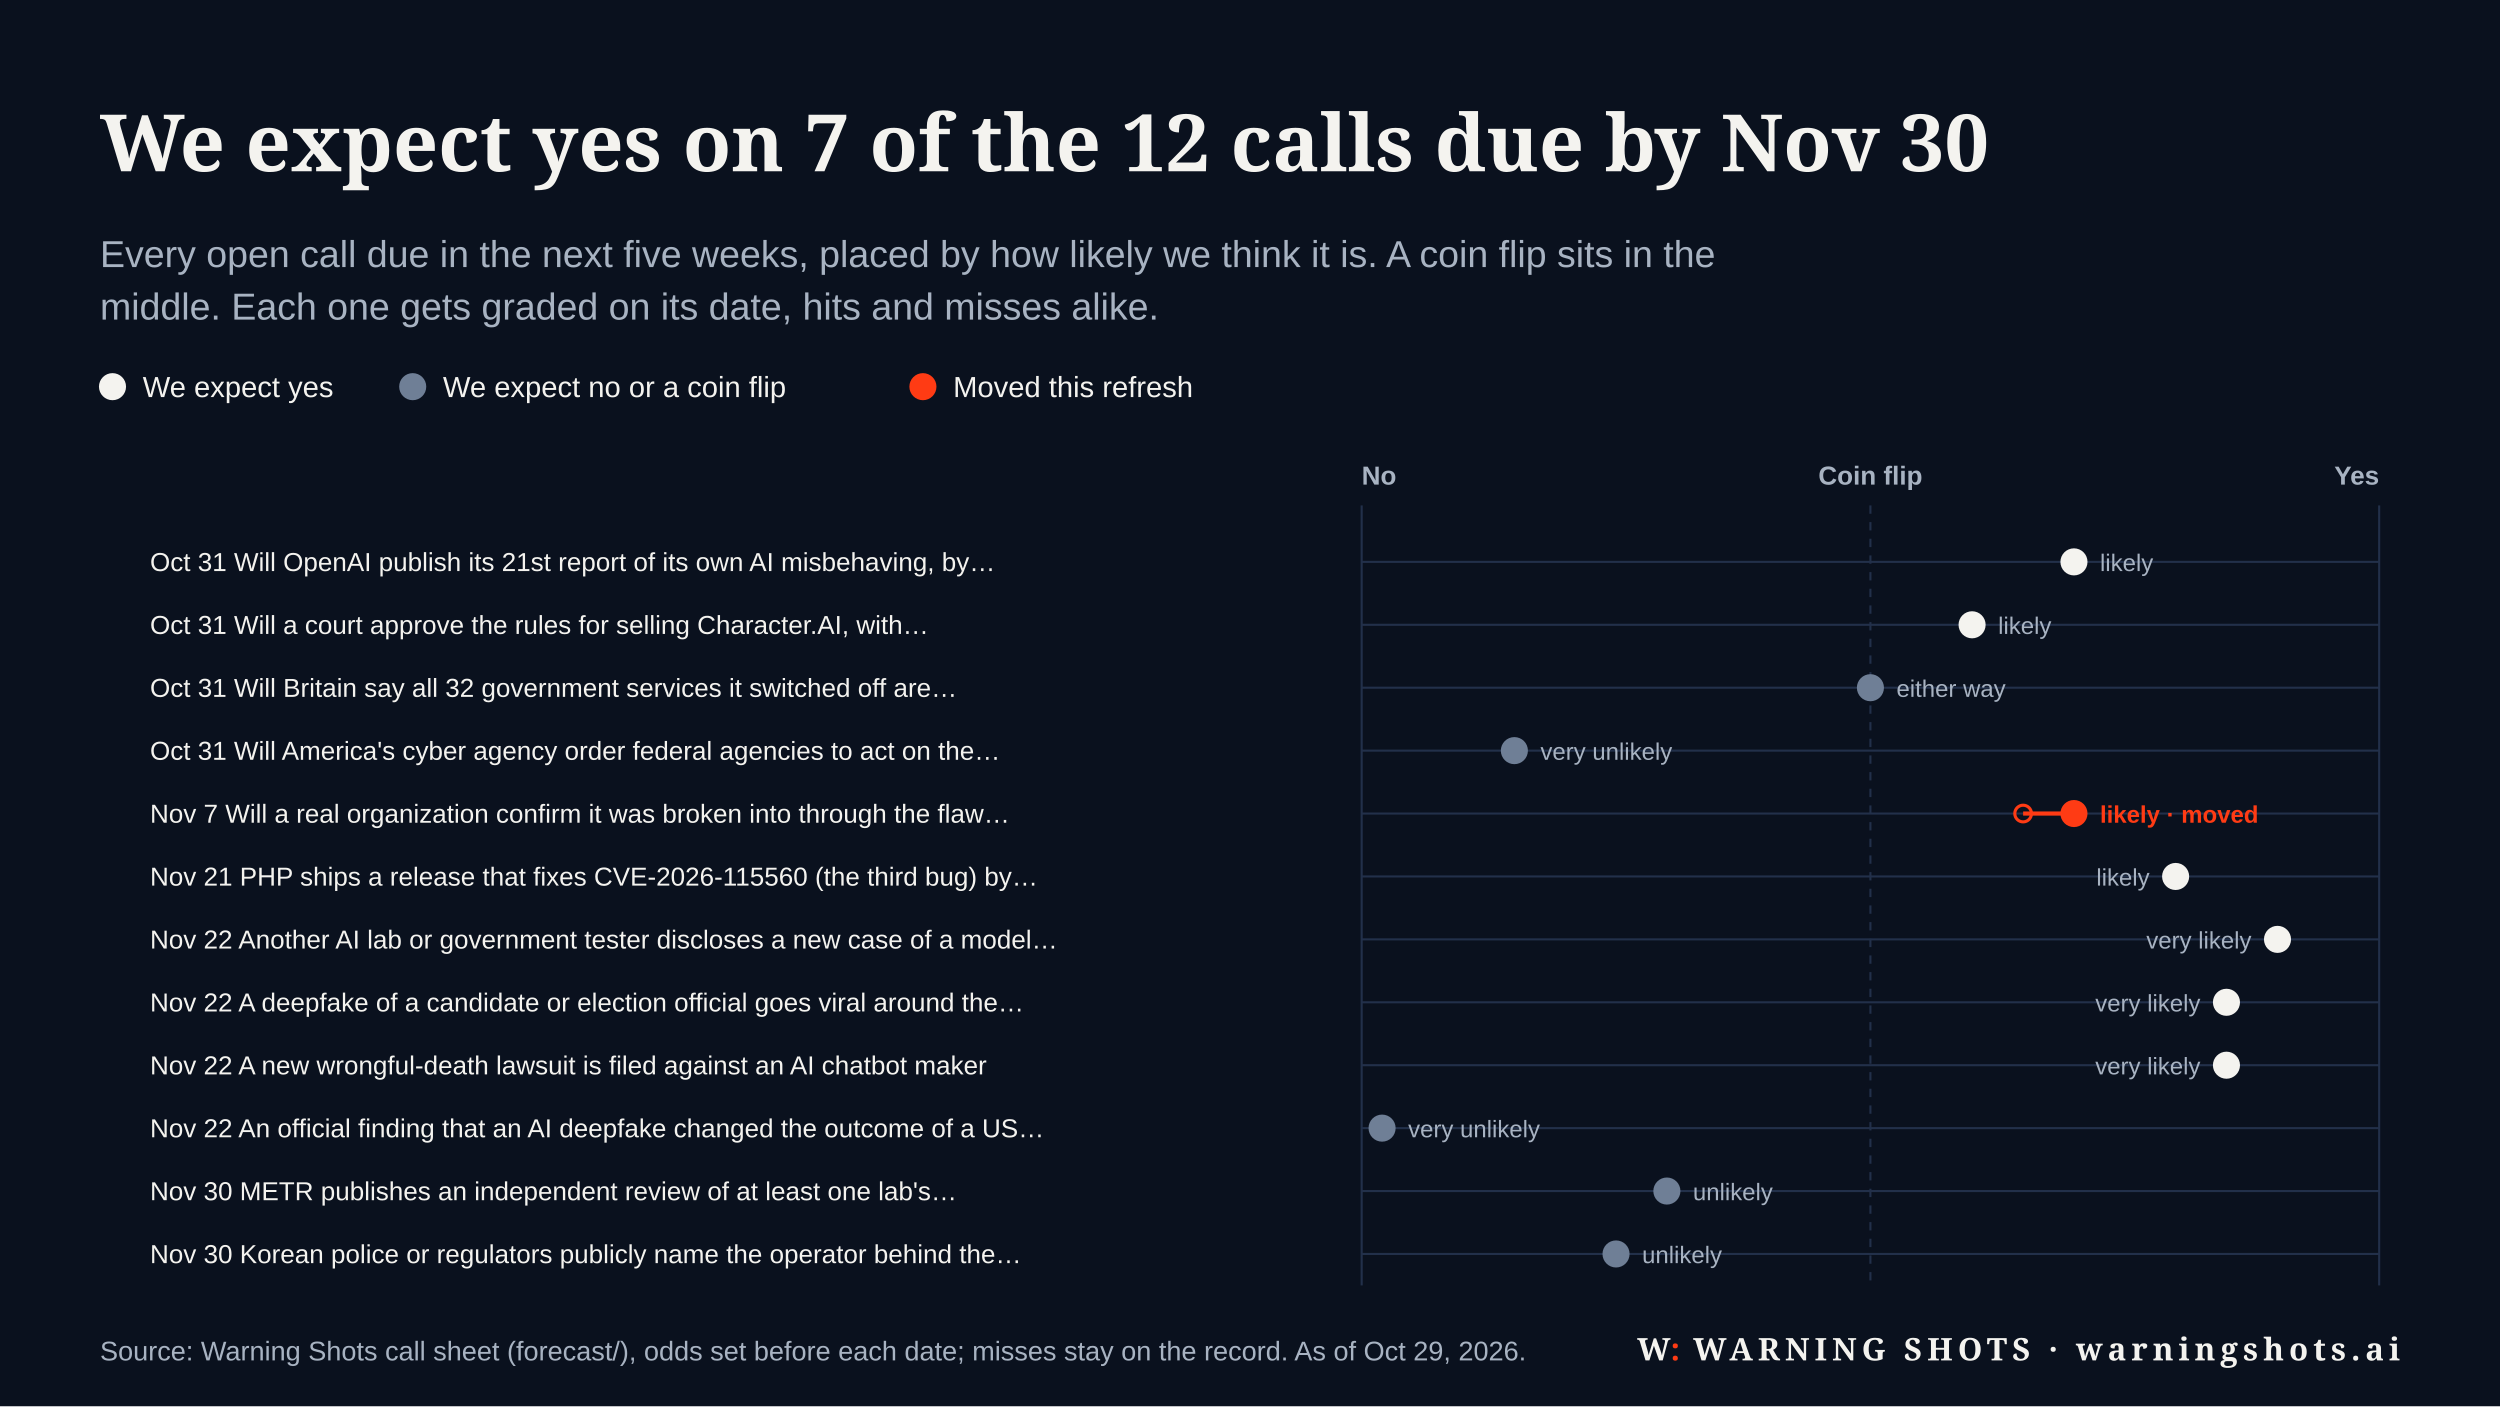
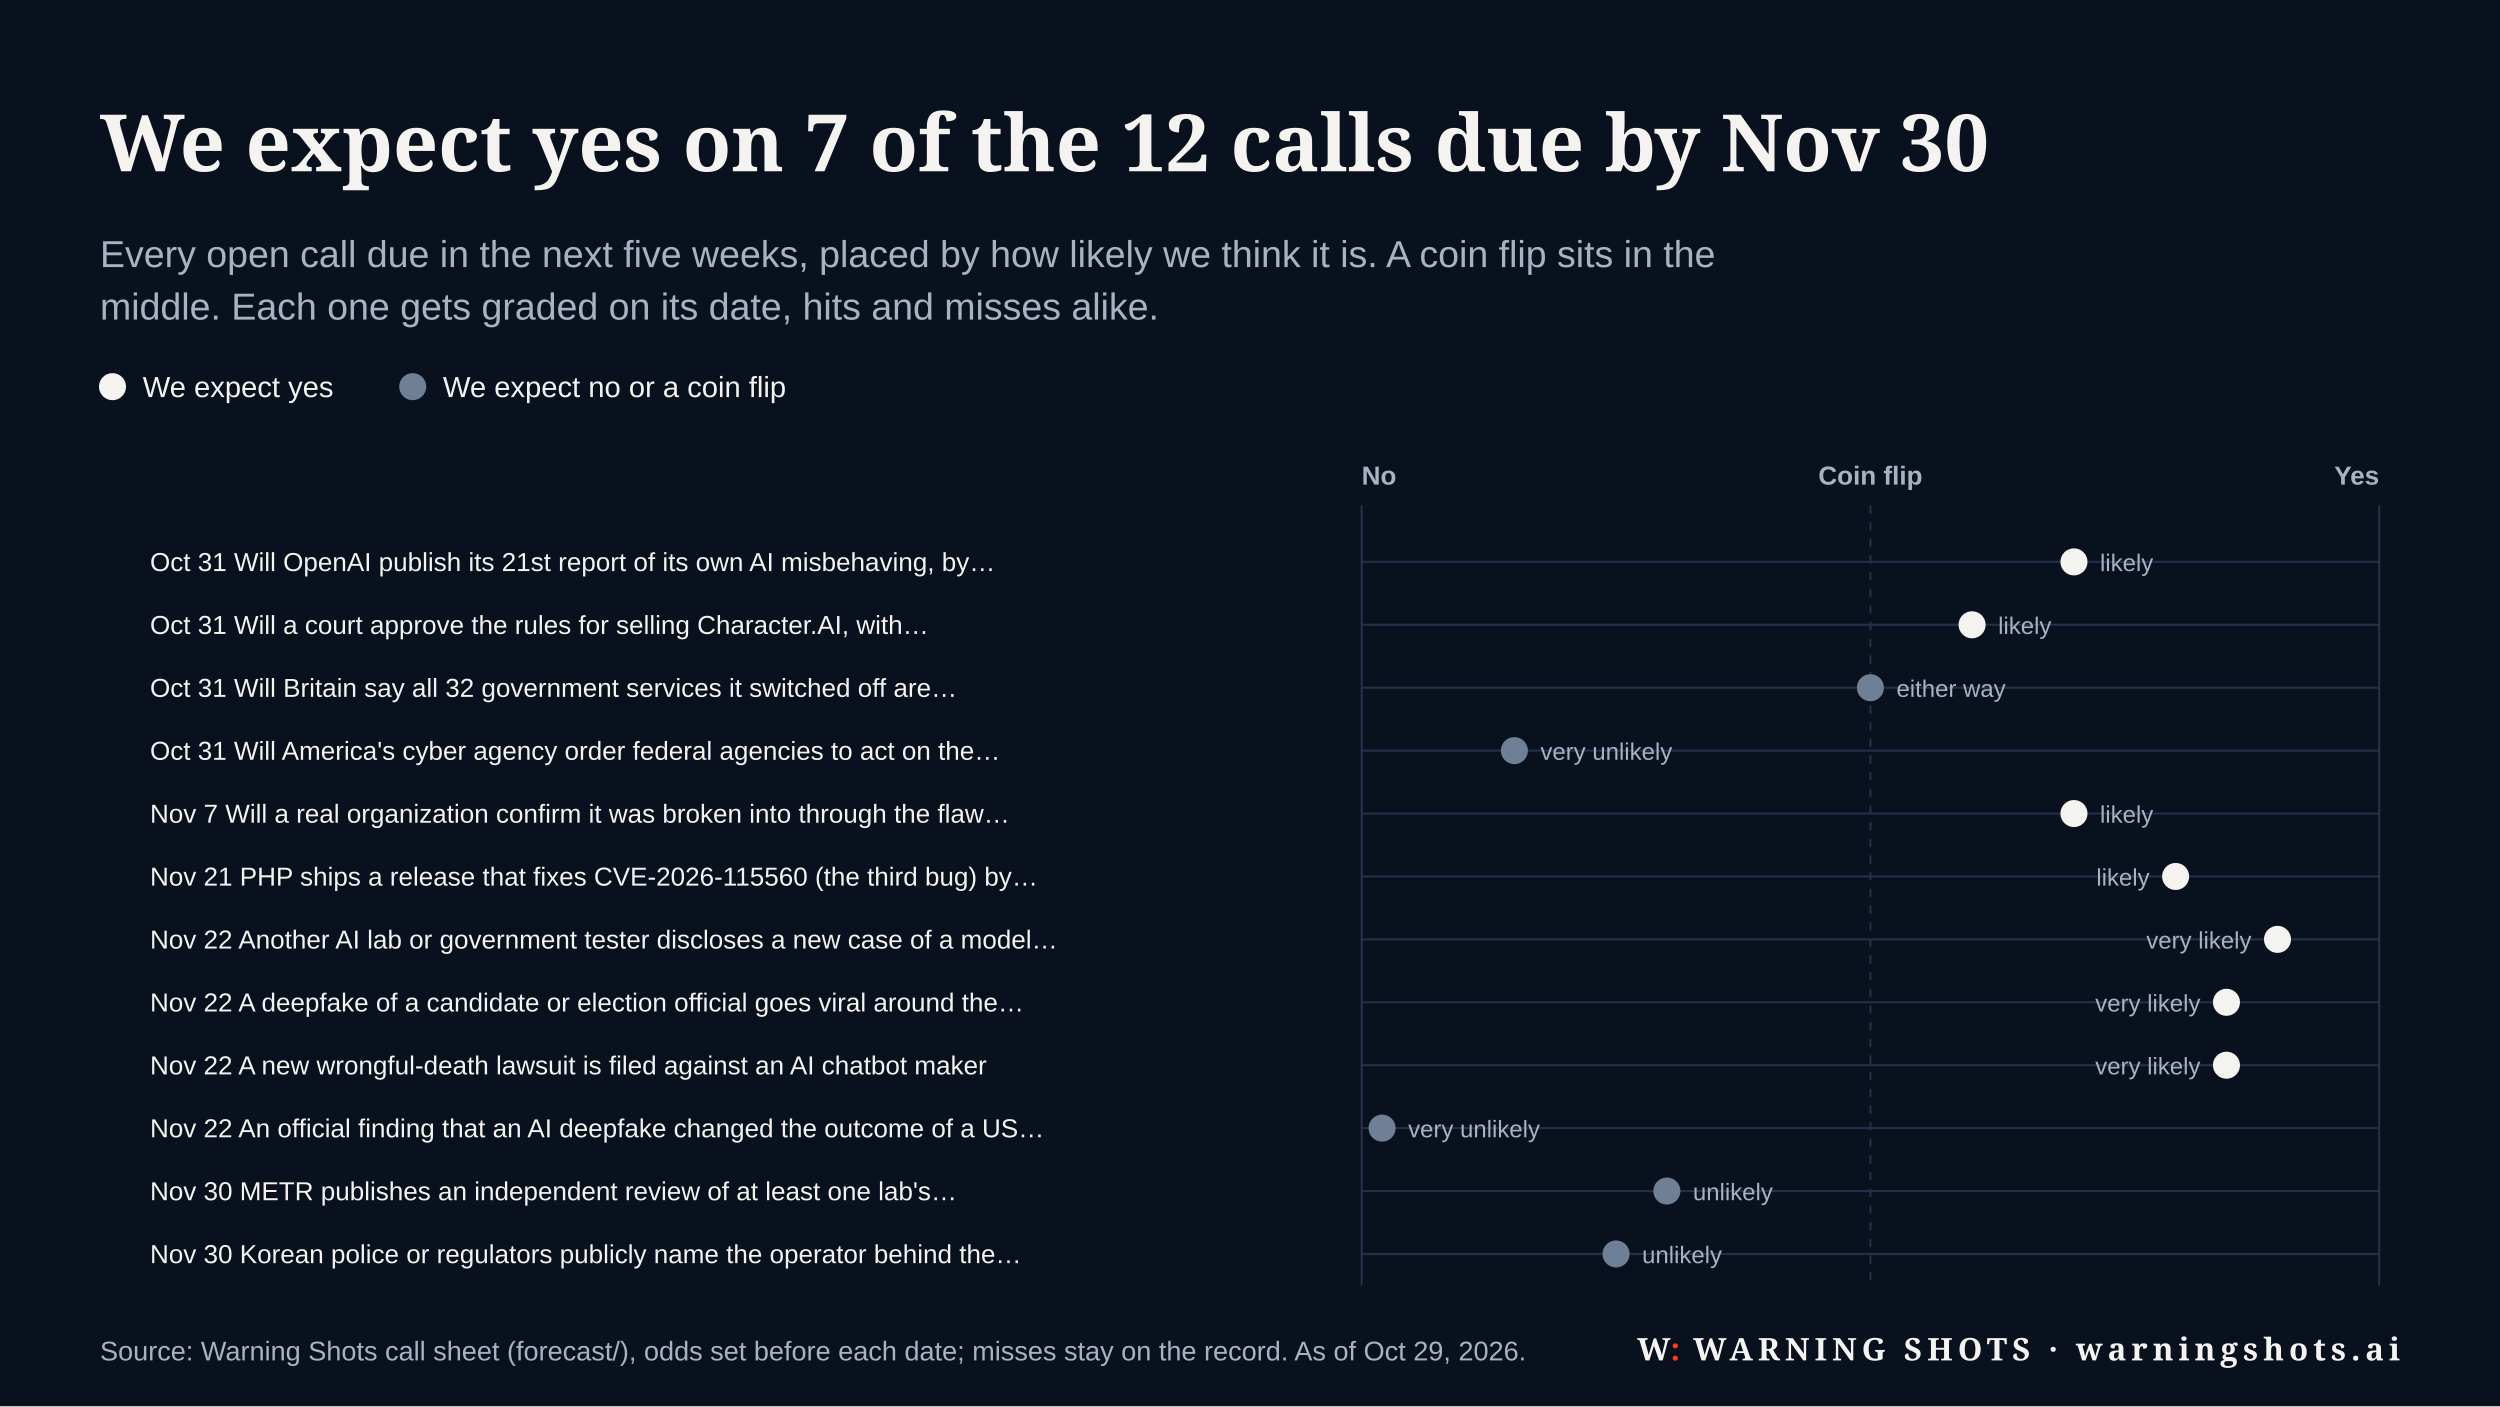
<svg xmlns="http://www.w3.org/2000/svg" viewBox="0 0 1200 675" role="img" aria-label="12 open calls due by Nov 30 placed on a no-to-yes line; 7 lean yes." class="ws-chart">
  <rect width="1200" height="675" fill="#0A111E" />
  <text x="48.0" y="82.2" fill="#F4F3EF" font-family="Playfair, 'Playfair Fallback', Georgia, serif" font-size="38" font-weight="900" text-anchor="start">We expect yes on 7 of the 12 calls due by Nov 30</text>
  <text x="48.0" y="128.2" fill="#A8B3C2" font-family="Archivo, 'Archivo Fallback', Arial, sans-serif" font-size="18" font-weight="400" text-anchor="start">Every open call due in the next five weeks, placed by how likely we think it is. A coin flip sits in the</text>
  <text x="48.0" y="153.4" fill="#A8B3C2" font-family="Archivo, 'Archivo Fallback', Arial, sans-serif" font-size="18" font-weight="400" text-anchor="start">middle. Each one gets graded on its date, hits and misses alike.</text>
  <circle cx="54" cy="185.6" r="6.5" fill="#F4F3EF" />
  <text x="68.5" y="190.6" fill="#F4F3EF" font-family="Archivo, 'Archivo Fallback', Arial, sans-serif" font-size="14" font-weight="400" text-anchor="start">We expect yes</text>
  <circle cx="198.1" cy="185.6" r="6.5" fill="#6F7F96" />
  <text x="212.6" y="190.6" fill="#F4F3EF" font-family="Archivo, 'Archivo Fallback', Arial, sans-serif" font-size="14" font-weight="400" text-anchor="start">We expect no or a coin flip</text>
-   <circle cx="443.0" cy="185.6" r="6.5" fill="#FF3B14" />
-   <text x="457.5" y="190.6" fill="#F4F3EF" font-family="Archivo, 'Archivo Fallback', Arial, sans-serif" font-size="14" font-weight="400" text-anchor="start">Moved this refresh</text>
  <line x1="653.6" x2="653.6" y1="242.6" y2="617" stroke="#22304A" stroke-dasharray="0" />
  <text x="653.6" y="232.6" fill="#A8B3C2" font-family="Archivo, 'Archivo Fallback', Arial, sans-serif" font-size="12.5" font-weight="700" text-anchor="start">No</text>
  <line x1="897.8" x2="897.8" y1="242.6" y2="617" stroke="#22304A" stroke-dasharray="4 4" />
  <text x="897.8" y="232.6" fill="#A8B3C2" font-family="Archivo, 'Archivo Fallback', Arial, sans-serif" font-size="12.5" font-weight="700" text-anchor="middle">Coin flip</text>
  <line x1="1142.0" x2="1142.0" y1="242.6" y2="617" stroke="#22304A" stroke-dasharray="0" />
  <text x="1142.0" y="232.6" fill="#A8B3C2" font-family="Archivo, 'Archivo Fallback', Arial, sans-serif" font-size="12.5" font-weight="700" text-anchor="end">Yes</text>
  <text x="72.0" y="274.1" fill="#F4F3EF" font-family="Archivo, 'Archivo Fallback', Arial, sans-serif" font-size="12.5" font-weight="400" text-anchor="start">Oct 31  Will OpenAI publish its 21st report of its own AI misbehaving, by…</text>
  <line x1="653.6" x2="1142.0" y1="269.7" y2="269.7" stroke="#22304A" />
  <a href="/forecast/openai-report-21-by-oct31/">
    <circle cx="995.5" cy="269.7" r="6.5" fill="#F4F3EF" />
  </a>
  <text x="1008.0" y="274.1" fill="#A8B3C2" font-family="Archivo, 'Archivo Fallback', Arial, sans-serif" font-size="11.5" font-weight="400" text-anchor="start">likely</text>
  <text x="72.0" y="304.3" fill="#F4F3EF" font-family="Archivo, 'Archivo Fallback', Arial, sans-serif" font-size="12.5" font-weight="400" text-anchor="start">Oct 31  Will a court approve the rules for selling Character.AI, with…</text>
  <line x1="653.6" x2="1142.0" y1="299.9" y2="299.9" stroke="#22304A" />
  <a href="/forecast/characterai-bid-procedures-by-oct31/">
    <circle cx="946.6" cy="299.9" r="6.5" fill="#F4F3EF" />
  </a>
  <text x="959.1" y="304.3" fill="#A8B3C2" font-family="Archivo, 'Archivo Fallback', Arial, sans-serif" font-size="11.5" font-weight="400" text-anchor="start">likely</text>
  <text x="72.0" y="334.5" fill="#F4F3EF" font-family="Archivo, 'Archivo Fallback', Arial, sans-serif" font-size="12.5" font-weight="400" text-anchor="start">Oct 31  Will Britain say all 32 government services it switched off are…</text>
  <line x1="653.6" x2="1142.0" y1="330.1" y2="330.1" stroke="#22304A" />
  <a href="/forecast/uk-services-restored-by-oct31/">
    <circle cx="897.8" cy="330.1" r="6.5" fill="#6F7F96" />
  </a>
  <text x="910.3" y="334.5" fill="#A8B3C2" font-family="Archivo, 'Archivo Fallback', Arial, sans-serif" font-size="11.5" font-weight="400" text-anchor="start">either way</text>
  <text x="72.0" y="364.7" fill="#F4F3EF" font-family="Archivo, 'Archivo Fallback', Arial, sans-serif" font-size="12.5" font-weight="400" text-anchor="start">Oct 31  Will America's cyber agency order federal agencies to act on the…</text>
  <line x1="653.6" x2="1142.0" y1="360.3" y2="360.3" stroke="#22304A" />
  <a href="/forecast/cisa-directive-by-oct31/">
    <circle cx="726.9" cy="360.3" r="6.5" fill="#6F7F96" />
  </a>
  <text x="739.4" y="364.7" fill="#A8B3C2" font-family="Archivo, 'Archivo Fallback', Arial, sans-serif" font-size="11.5" font-weight="400" text-anchor="start">very unlikely</text>
  <text x="72.0" y="394.9" fill="#F4F3EF" font-family="Archivo, 'Archivo Fallback', Arial, sans-serif" font-size="12.5" font-weight="400" text-anchor="start">Nov 7  Will a real organization confirm it was broken into through the flaw…</text>
  <line x1="653.6" x2="1142.0" y1="390.5" y2="390.5" stroke="#22304A" />
-   <line x1="971.1" x2="995.5" y1="390.5" y2="390.5" stroke="#FF3B14" stroke-width="2" />
-   <circle cx="971.1" cy="390.5" r="4" fill="none" stroke="#FF3B14" stroke-width="1.5" />
  <a href="/forecast/php-confirmed-breach-by-nov7/">
-     <circle cx="995.5" cy="390.5" r="6.5" fill="#FF3B14" />
+     <circle cx="995.5" cy="390.5" r="6.5" fill="#F4F3EF" />
  </a>
-   <text x="1008.0" y="394.9" fill="#FF3B14" font-family="Archivo, 'Archivo Fallback', Arial, sans-serif" font-size="11.5" font-weight="700" text-anchor="start">likely · moved</text>
+   <text x="1008.0" y="394.9" fill="#A8B3C2" font-family="Archivo, 'Archivo Fallback', Arial, sans-serif" font-size="11.5" font-weight="400" text-anchor="start">likely</text>
  <text x="72.0" y="425.1" fill="#F4F3EF" font-family="Archivo, 'Archivo Fallback', Arial, sans-serif" font-size="12.5" font-weight="400" text-anchor="start">Nov 21  PHP ships a release that fixes CVE-2026-115560 (the third bug) by…</text>
  <line x1="653.6" x2="1142.0" y1="420.7" y2="420.7" stroke="#22304A" />
  <a href="/forecast/php-115560-fix-by-nov21/">
    <circle cx="1044.3" cy="420.7" r="6.5" fill="#F4F3EF" />
  </a>
  <text x="1031.8" y="425.1" fill="#A8B3C2" font-family="Archivo, 'Archivo Fallback', Arial, sans-serif" font-size="11.5" font-weight="400" text-anchor="end">likely</text>
  <text x="72.0" y="455.3" fill="#F4F3EF" font-family="Archivo, 'Archivo Fallback', Arial, sans-serif" font-size="12.5" font-weight="400" text-anchor="start">Nov 22  Another AI lab or government tester discloses a new case of a model…</text>
  <line x1="653.6" x2="1142.0" y1="450.9" y2="450.9" stroke="#22304A" />
  <a href="/forecast/lab-disclosure/">
    <circle cx="1093.2" cy="450.9" r="6.5" fill="#F4F3EF" />
  </a>
  <text x="1080.7" y="455.3" fill="#A8B3C2" font-family="Archivo, 'Archivo Fallback', Arial, sans-serif" font-size="11.5" font-weight="400" text-anchor="end">very likely</text>
  <text x="72.0" y="485.5" fill="#F4F3EF" font-family="Archivo, 'Archivo Fallback', Arial, sans-serif" font-size="12.5" font-weight="400" text-anchor="start">Nov 22  A deepfake of a candidate or election official goes viral around the…</text>
  <line x1="653.6" x2="1142.0" y1="481.1" y2="481.1" stroke="#22304A" />
  <a href="/forecast/midterm-deepfake/">
    <circle cx="1068.7" cy="481.1" r="6.5" fill="#F4F3EF" />
  </a>
  <text x="1056.2" y="485.5" fill="#A8B3C2" font-family="Archivo, 'Archivo Fallback', Arial, sans-serif" font-size="11.5" font-weight="400" text-anchor="end">very likely</text>
  <text x="72.0" y="515.7" fill="#F4F3EF" font-family="Archivo, 'Archivo Fallback', Arial, sans-serif" font-size="12.5" font-weight="400" text-anchor="start">Nov 22  A new wrongful-death lawsuit is filed against an AI chatbot maker</text>
  <line x1="653.6" x2="1142.0" y1="511.3" y2="511.3" stroke="#22304A" />
  <a href="/forecast/new-death-suit/">
    <circle cx="1068.7" cy="511.3" r="6.5" fill="#F4F3EF" />
  </a>
  <text x="1056.2" y="515.7" fill="#A8B3C2" font-family="Archivo, 'Archivo Fallback', Arial, sans-serif" font-size="11.5" font-weight="400" text-anchor="end">very likely</text>
  <text x="72.0" y="545.9" fill="#F4F3EF" font-family="Archivo, 'Archivo Fallback', Arial, sans-serif" font-size="12.5" font-weight="400" text-anchor="start">Nov 22  An official finding that an AI deepfake changed the outcome of a US…</text>
  <line x1="653.6" x2="1142.0" y1="541.5" y2="541.5" stroke="#22304A" />
  <a href="/forecast/midterm-outcome/">
    <circle cx="663.4" cy="541.5" r="6.5" fill="#6F7F96" />
  </a>
  <text x="675.9" y="545.9" fill="#A8B3C2" font-family="Archivo, 'Archivo Fallback', Arial, sans-serif" font-size="11.5" font-weight="400" text-anchor="start">very unlikely</text>
  <text x="72.0" y="576.1" fill="#F4F3EF" font-family="Archivo, 'Archivo Fallback', Arial, sans-serif" font-size="12.5" font-weight="400" text-anchor="start">Nov 30  METR publishes an independent review of at least one lab's…</text>
  <line x1="653.6" x2="1142.0" y1="571.7" y2="571.7" stroke="#22304A" />
  <a href="/forecast/metr-lab-env-review-by-nov30/">
    <circle cx="800.1" cy="571.7" r="6.5" fill="#6F7F96" />
  </a>
  <text x="812.6" y="576.1" fill="#A8B3C2" font-family="Archivo, 'Archivo Fallback', Arial, sans-serif" font-size="11.5" font-weight="400" text-anchor="start">unlikely</text>
  <text x="72.0" y="606.3" fill="#F4F3EF" font-family="Archivo, 'Archivo Fallback', Arial, sans-serif" font-size="12.5" font-weight="400" text-anchor="start">Nov 30  Korean police or regulators publicly name the operator behind the…</text>
  <line x1="653.6" x2="1142.0" y1="601.9" y2="601.9" stroke="#22304A" />
  <a href="/forecast/korea-attribution-by-nov30/">
    <circle cx="775.7" cy="601.9" r="6.5" fill="#6F7F96" />
  </a>
  <text x="788.2" y="606.3" fill="#A8B3C2" font-family="Archivo, 'Archivo Fallback', Arial, sans-serif" font-size="11.5" font-weight="400" text-anchor="start">unlikely</text>
  <text x="48.0" y="653.0" fill="#A8B3C2" font-family="Archivo, 'Archivo Fallback', Arial, sans-serif" font-size="13" font-weight="400" text-anchor="start">Source: Warning Shots call sheet (forecast/), odds set before each date; misses stay on the record. As of Oct 29, 2026.</text>
  <text x="1152" y="653" text-anchor="end" fill="#F4F3EF" font-family="Playfair, 'Playfair Fallback', Georgia, serif" font-weight="700" font-size="15" letter-spacing="2.4">W<tspan fill="#FF3B14">:</tspan> WARNING SHOTS · warningshots.ai</text>
</svg>
